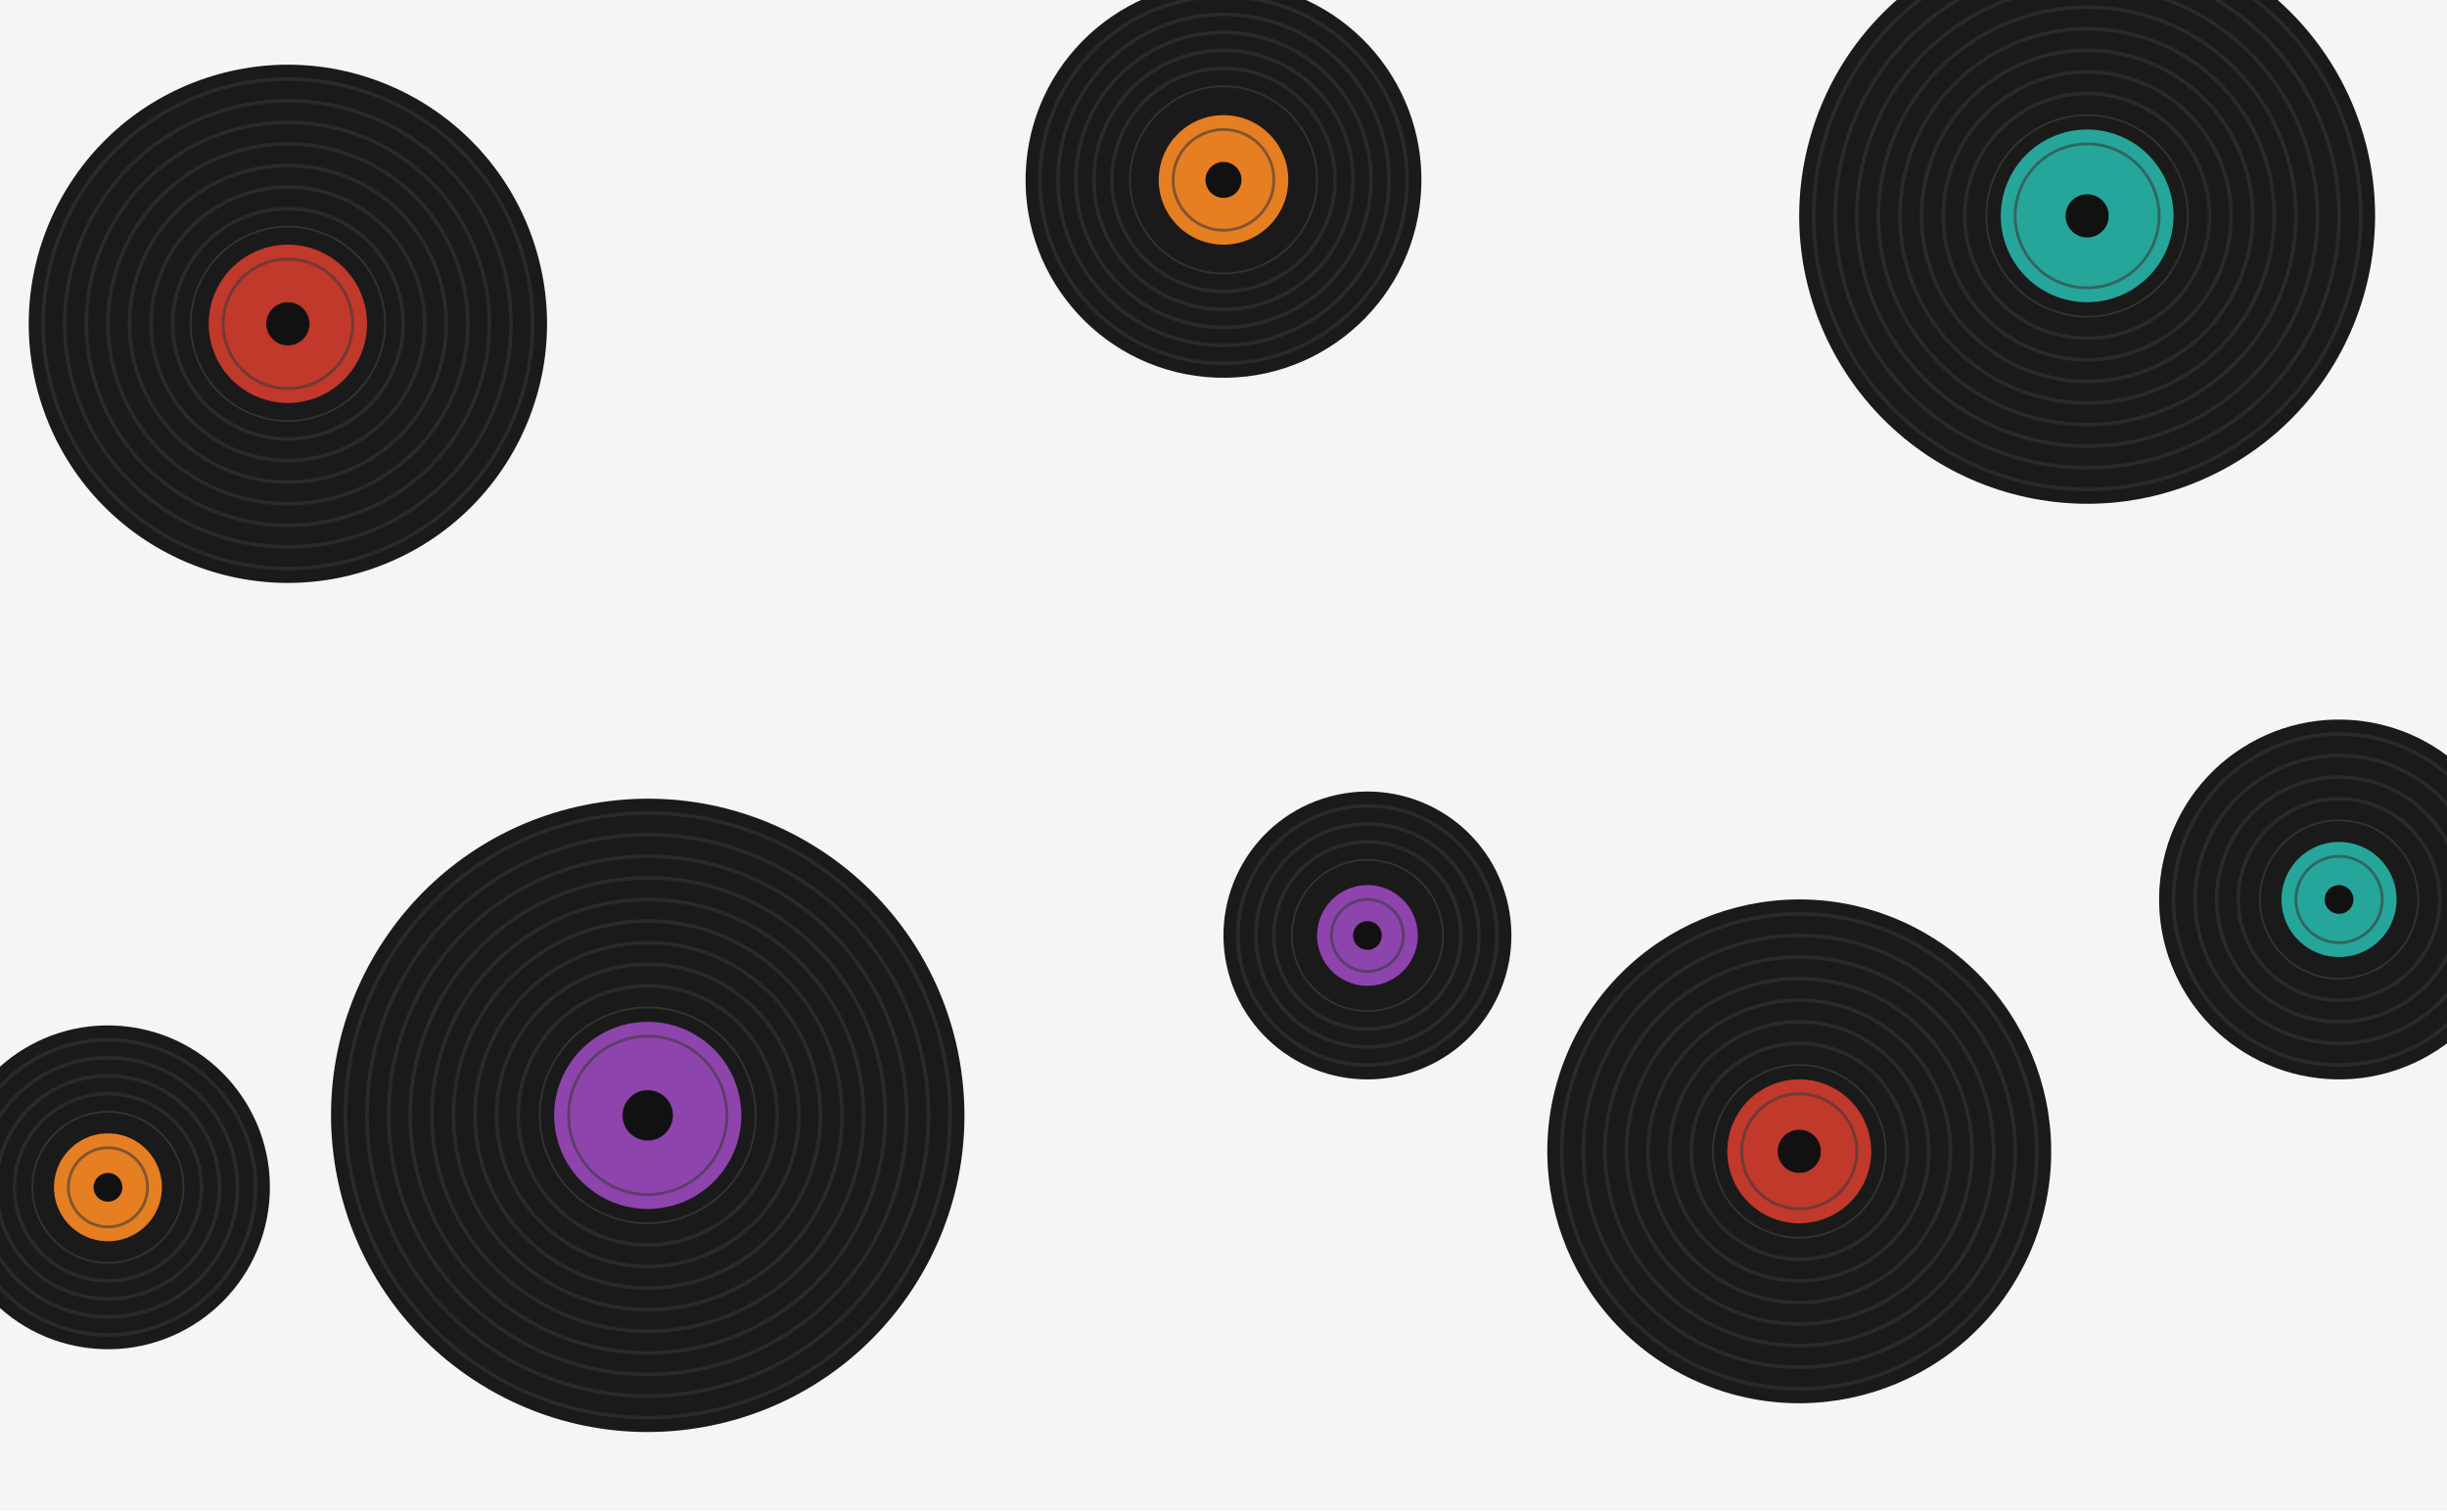
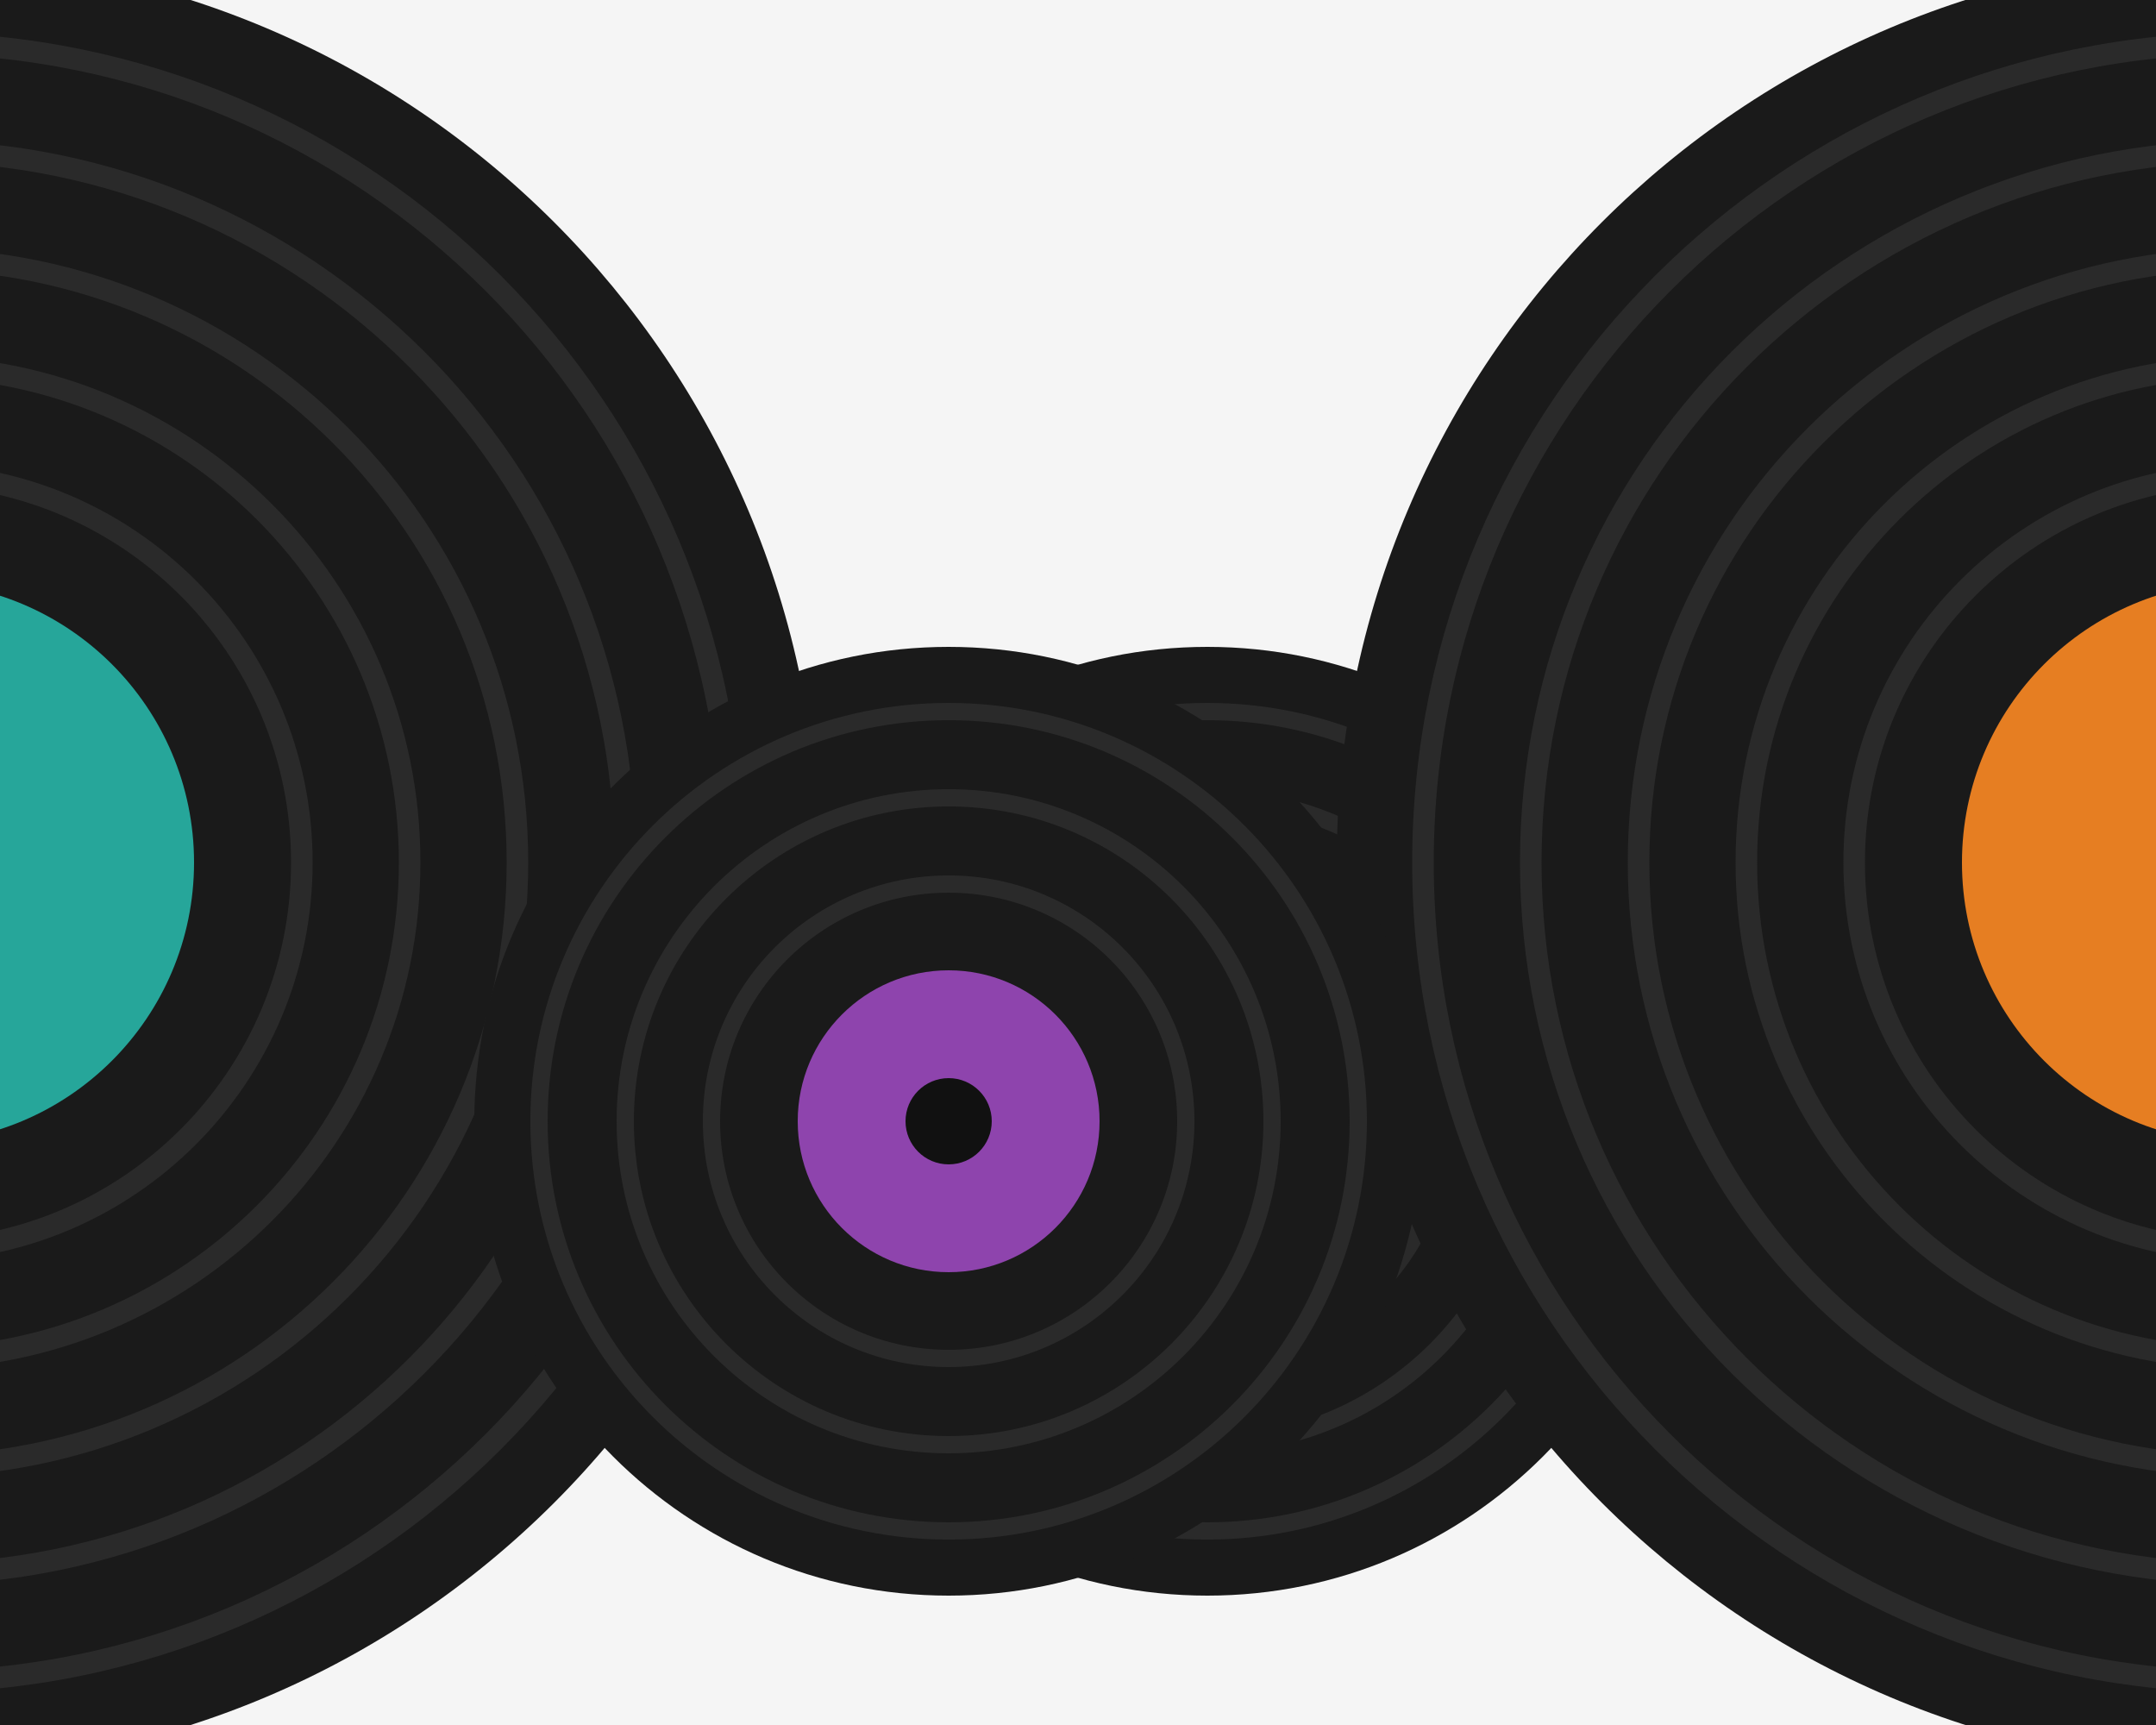
- <svg xmlns="http://www.w3.org/2000/svg" width="100%" viewBox="0 0 680 420" role="img">
-   <style>
-   .record-outer { fill: #1a1a1a; }
-   .groove { fill: none; stroke: #2a2a2a; stroke-width: 1; }
-   .groove-light { fill: none; stroke: #333; stroke-width: 0.5; }
-   .label-a { fill: #c0392b; }
-   .label-b { fill: #26a69a; }
-   .label-c { fill: #e67e22; }
-   .label-d { fill: #8e44ad; }
-   .hole { fill: #111; }
-   .shine { fill: none; stroke: #3a3a3a; stroke-width: 0.8; opacity: 0.6; }
- </style>
-   <rect width="680" height="420" fill="#f5f5f5" />
-   <g transform="translate(80, 90) rotate(-20)">
-     <circle r="72" class="record-outer" />
-     <circle r="68" class="groove" />
-     <circle r="62" class="groove" />
-     <circle r="56" class="groove" />
-     <circle r="50" class="groove" />
-     <circle r="44" class="groove" />
-     <circle r="38" class="groove" />
-     <circle r="32" class="groove" />
-     <circle r="27" class="groove-light" />
-     <circle r="22" class="label-a" />
-     <circle r="6" class="hole" />
-     <circle r="18" class="shine" />
+ <svg xmlns="http://www.w3.org/2000/svg" width="100%" viewBox="0 0 100 80" preserveAspectRatio="xMidYMid slice">
+   <rect width="100" height="80" fill="#f5f5f5" />
+   <g transform="translate(-4, 40)">
+     <circle r="42" fill="#1a1a1a" />
+     <circle r="38" fill="none" stroke="#2a2a2a" stroke-width="1" />
+     <circle r="33" fill="none" stroke="#2a2a2a" stroke-width="1" />
+     <circle r="28" fill="none" stroke="#2a2a2a" stroke-width="1" />
+     <circle r="23" fill="none" stroke="#2a2a2a" stroke-width="1" />
+     <circle r="18" fill="none" stroke="#2a2a2a" stroke-width="1" />
+     <circle r="13" fill="#26a69a" />
+     <circle r="3.5" fill="#111" />
  </g>
-   <g transform="translate(580, 60) rotate(15)">
-     <circle r="80" class="record-outer" />
-     <circle r="76" class="groove" />
-     <circle r="70" class="groove" />
-     <circle r="64" class="groove" />
-     <circle r="58" class="groove" />
-     <circle r="52" class="groove" />
-     <circle r="46" class="groove" />
-     <circle r="40" class="groove" />
-     <circle r="34" class="groove" />
-     <circle r="28" class="groove-light" />
-     <circle r="24" class="label-b" />
-     <circle r="6" class="hole" />
-     <circle r="20" class="shine" />
+   <g transform="translate(56, 52)">
+     <circle r="22" fill="#1a1a1a" />
+     <circle r="19" fill="none" stroke="#2a2a2a" stroke-width="0.8" />
+     <circle r="15" fill="none" stroke="#2a2a2a" stroke-width="0.8" />
+     <circle r="11" fill="none" stroke="#2a2a2a" stroke-width="0.8" />
+     <circle r="7" fill="#c0392b" />
+     <circle r="2" fill="#111" />
  </g>
-   <g transform="translate(340, 50) rotate(5)">
-     <circle r="55" class="record-outer" />
-     <circle r="51" class="groove" />
-     <circle r="46" class="groove" />
-     <circle r="41" class="groove" />
-     <circle r="36" class="groove" />
-     <circle r="31" class="groove" />
-     <circle r="26" class="groove-light" />
-     <circle r="18" class="label-c" />
-     <circle r="5" class="hole" />
-     <circle r="14" class="shine" />
+   <g transform="translate(104, 40)">
+     <circle r="42" fill="#1a1a1a" />
+     <circle r="38" fill="none" stroke="#2a2a2a" stroke-width="1" />
+     <circle r="33" fill="none" stroke="#2a2a2a" stroke-width="1" />
+     <circle r="28" fill="none" stroke="#2a2a2a" stroke-width="1" />
+     <circle r="23" fill="none" stroke="#2a2a2a" stroke-width="1" />
+     <circle r="18" fill="none" stroke="#2a2a2a" stroke-width="1" />
+     <circle r="13" fill="#e67e22" />
+     <circle r="3.5" fill="#111" />
  </g>
-   <g transform="translate(180, 310) rotate(-10)">
-     <circle r="88" class="record-outer" />
-     <circle r="84" class="groove" />
-     <circle r="78" class="groove" />
-     <circle r="72" class="groove" />
-     <circle r="66" class="groove" />
-     <circle r="60" class="groove" />
-     <circle r="54" class="groove" />
-     <circle r="48" class="groove" />
-     <circle r="42" class="groove" />
-     <circle r="36" class="groove" />
-     <circle r="30" class="groove-light" />
-     <circle r="26" class="label-d" />
-     <circle r="7" class="hole" />
-     <circle r="22" class="shine" />
-   </g>
-   <g transform="translate(500, 320) rotate(25)">
-     <circle r="70" class="record-outer" />
-     <circle r="66" class="groove" />
-     <circle r="60" class="groove" />
-     <circle r="54" class="groove" />
-     <circle r="48" class="groove" />
-     <circle r="42" class="groove" />
-     <circle r="36" class="groove" />
-     <circle r="30" class="groove" />
-     <circle r="24" class="groove-light" />
-     <circle r="20" class="label-a" />
-     <circle r="6" class="hole" />
-     <circle r="16" class="shine" />
-   </g>
-   <g transform="translate(650, 250) rotate(-30)">
-     <circle r="50" class="record-outer" />
-     <circle r="46" class="groove" />
-     <circle r="40" class="groove" />
-     <circle r="34" class="groove" />
-     <circle r="28" class="groove" />
-     <circle r="22" class="groove-light" />
-     <circle r="16" class="label-b" />
-     <circle r="4" class="hole" />
-     <circle r="12" class="shine" />
-   </g>
-   <g transform="translate(30, 330) rotate(8)">
-     <circle r="45" class="record-outer" />
-     <circle r="41" class="groove" />
-     <circle r="36" class="groove" />
-     <circle r="31" class="groove" />
-     <circle r="26" class="groove" />
-     <circle r="21" class="groove-light" />
-     <circle r="15" class="label-c" />
-     <circle r="4" class="hole" />
-     <circle r="11" class="shine" />
-   </g>
-   <g transform="translate(380, 260) rotate(-15)">
-     <circle r="40" class="record-outer" />
-     <circle r="36" class="groove" />
-     <circle r="31" class="groove" />
-     <circle r="26" class="groove" />
-     <circle r="21" class="groove-light" />
-     <circle r="14" class="label-d" />
-     <circle r="4" class="hole" />
-     <circle r="10" class="shine" />
+   <g transform="translate(44, 52)">
+     <circle r="22" fill="#1a1a1a" />
+     <circle r="19" fill="none" stroke="#2a2a2a" stroke-width="0.8" />
+     <circle r="15" fill="none" stroke="#2a2a2a" stroke-width="0.8" />
+     <circle r="11" fill="none" stroke="#2a2a2a" stroke-width="0.8" />
+     <circle r="7" fill="#8e44ad" />
+     <circle r="2" fill="#111" />
  </g>
</svg>
